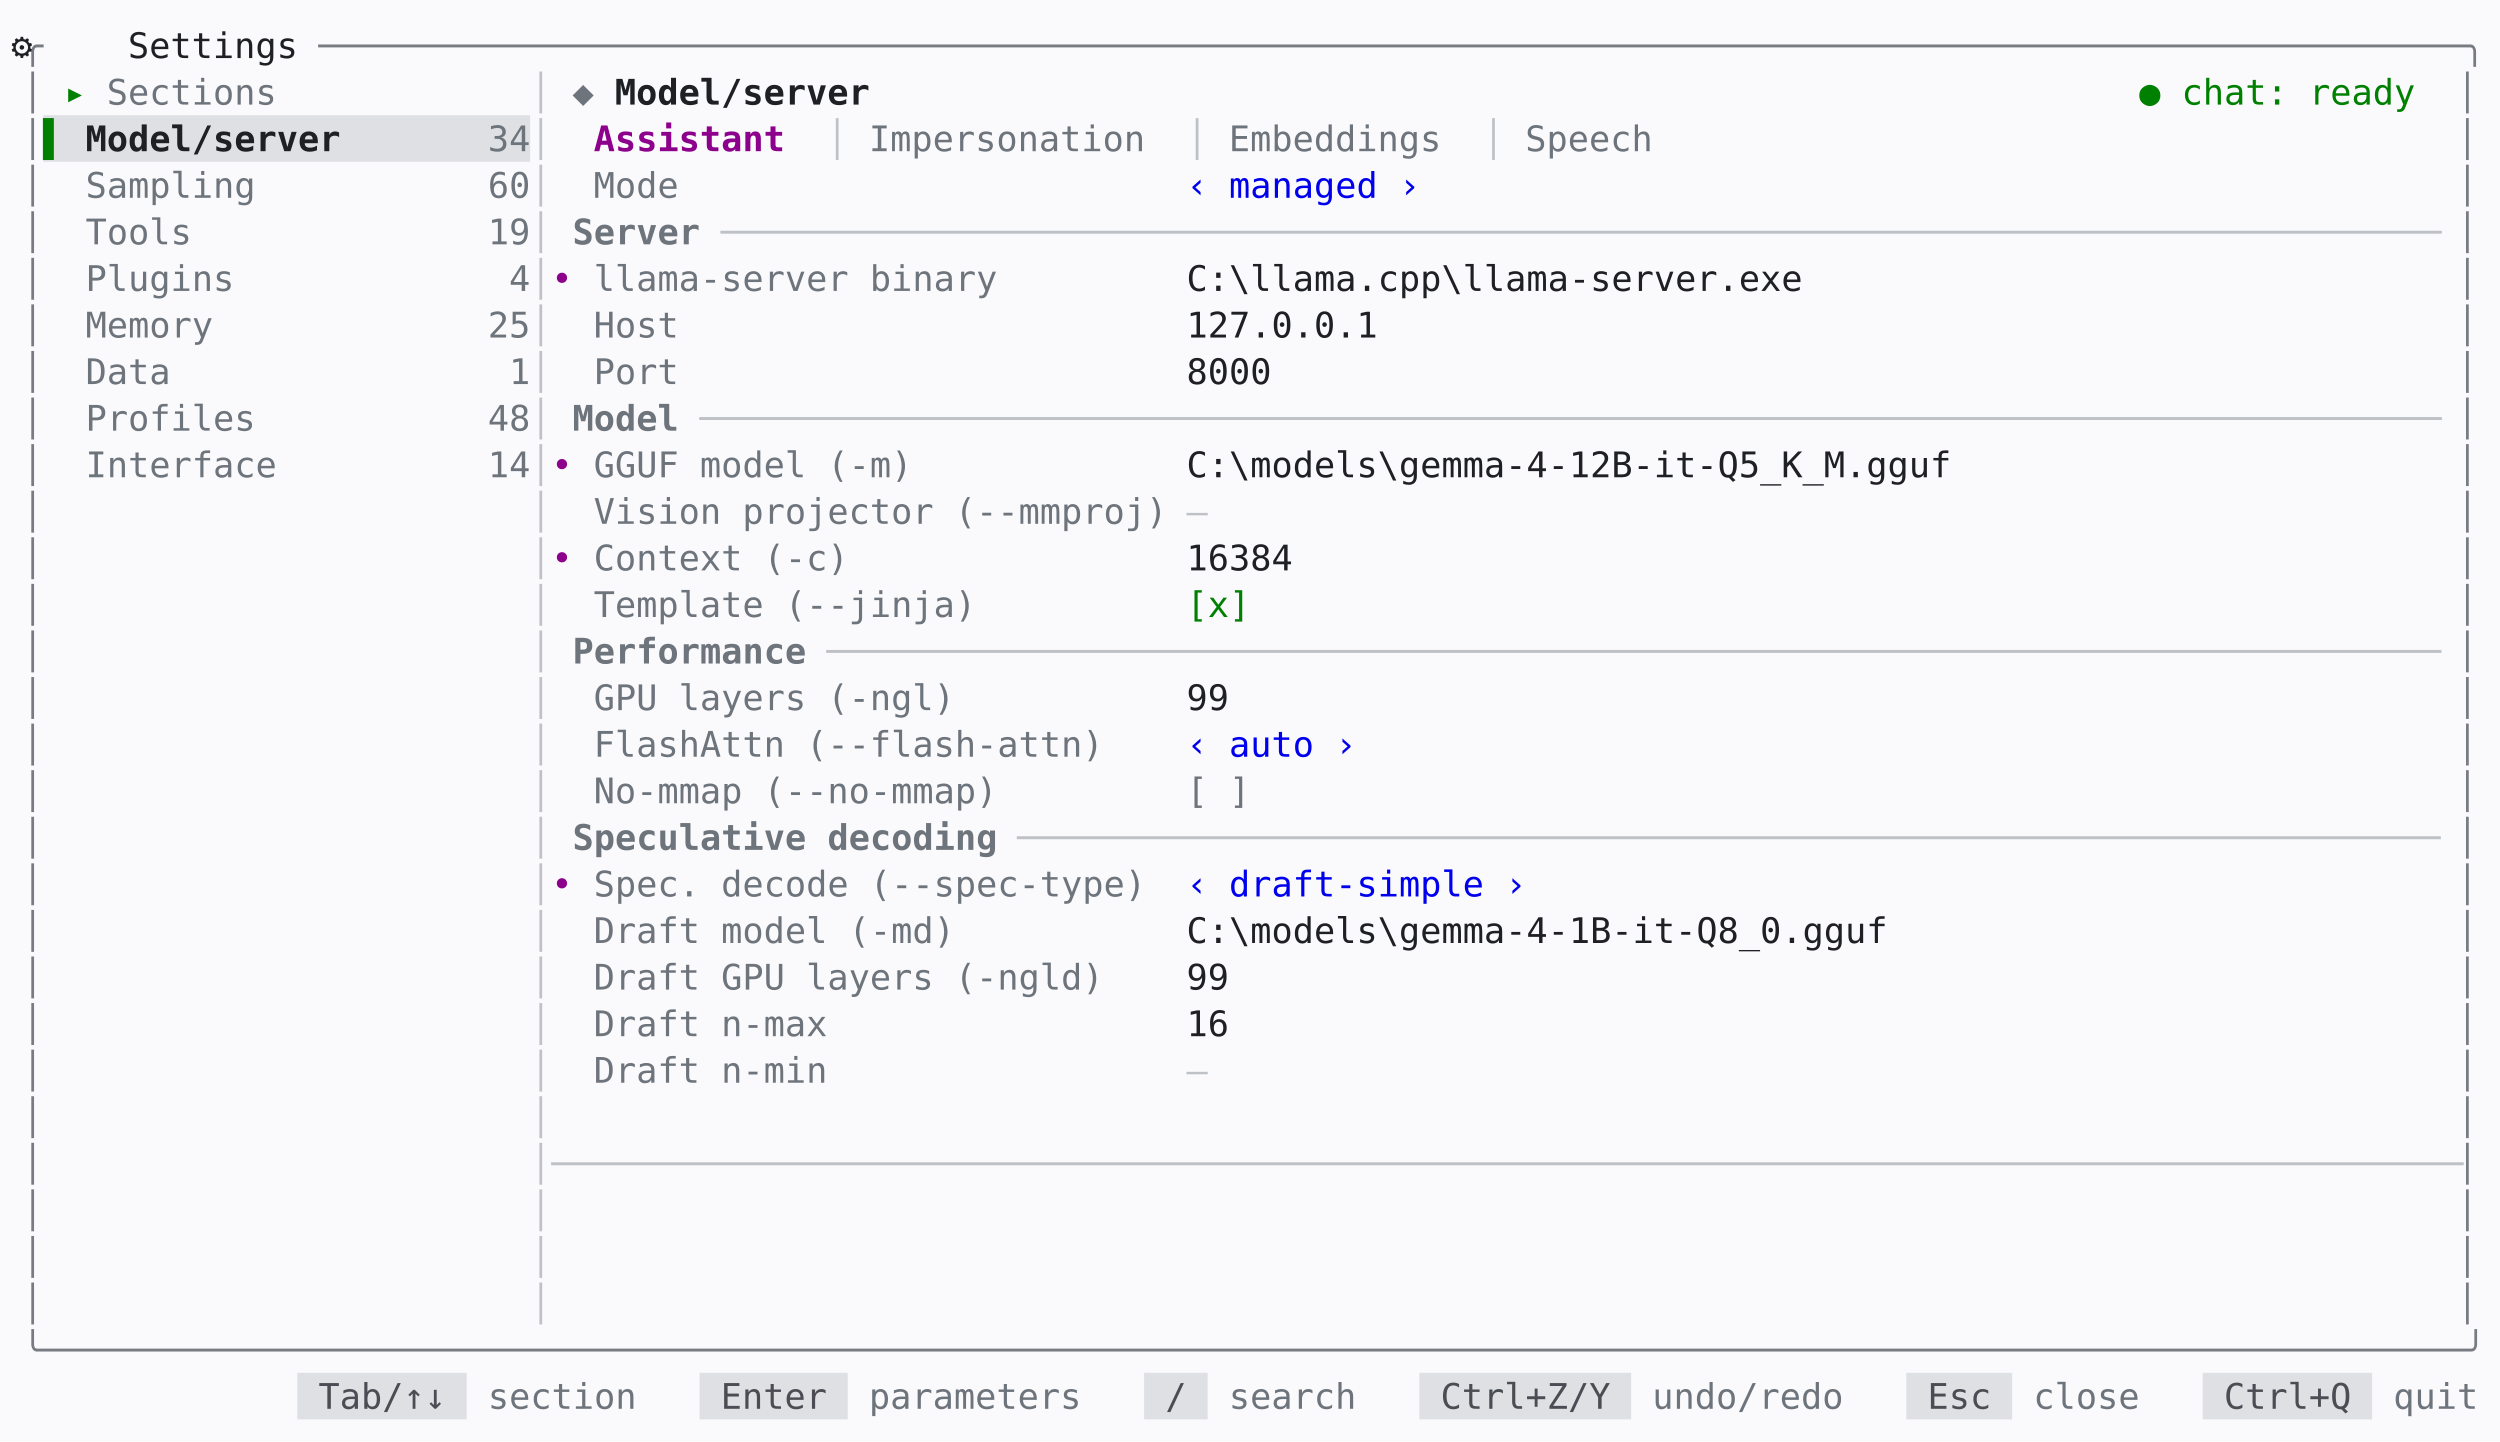
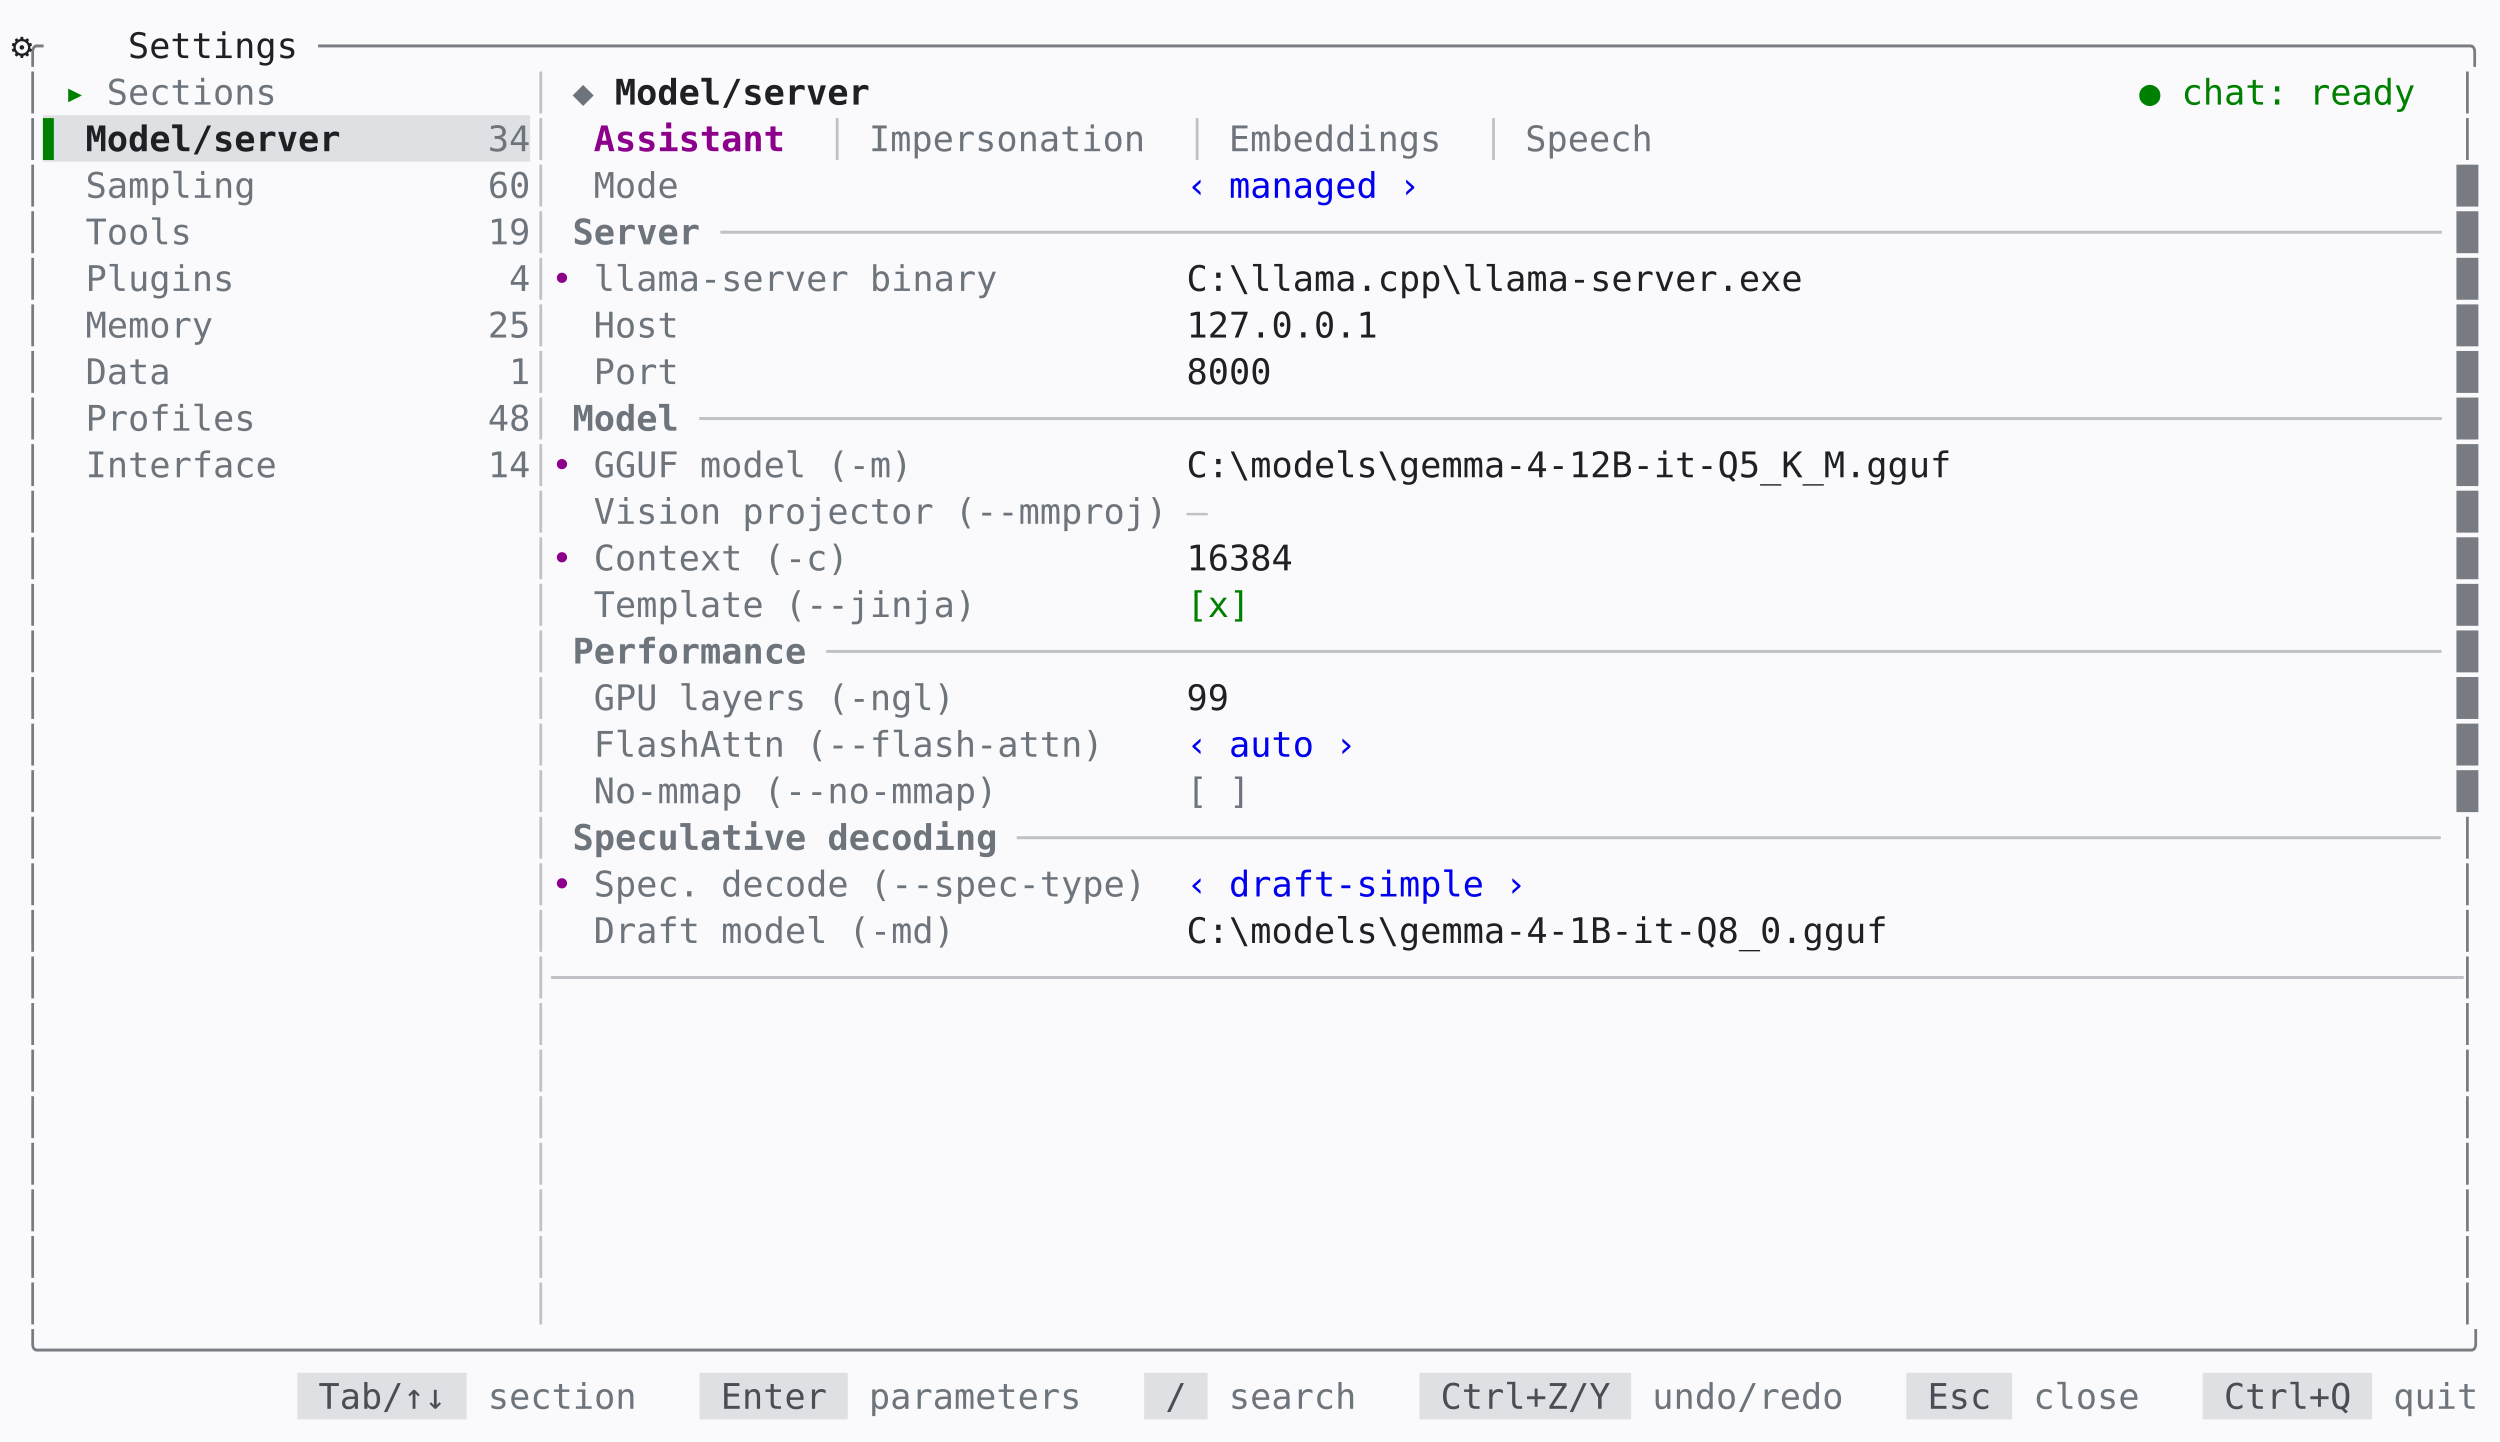
<svg xmlns="http://www.w3.org/2000/svg" id="settings-model-light-en" viewBox="0 0 1133.6 653.6" width="1133.6" height="653.6" role="img" aria-label="mindfork — the settings model screen, light theme">
  <style>
@font-face{font-family:'JetBrains Mono';src:url('/fonts/JetBrainsMono-Regular.woff2') format('woff2');font-weight:400;font-style:normal;font-display:swap}
@font-face{font-family:'JetBrains Mono';src:url('/fonts/JetBrainsMono-Bold.woff2') format('woff2');font-weight:700;font-style:normal;font-display:swap}
@font-face{font-family:'JetBrains Mono';src:url('/fonts/JetBrainsMono-Italic.woff2') format('woff2');font-weight:400;font-style:italic;font-display:swap}
#settings-model-light-en text{font:16px 'JetBrains Mono',monospace;fill:#1e2024}#settings-model-light-en .b{font-weight:700}#settings-model-light-en .i{font-style:italic}#settings-model-light-en .u{text-decoration:underline}#settings-model-light-en .st{text-decoration:line-through}#settings-model-light-en .u.st{text-decoration:underline line-through}
</style>
  <rect width="100%" height="100%" fill="#fafafc" />
  <text xml:space="preserve" y="26.32">
    <tspan x="10" fill="#787c82">╭</tspan>
    <tspan x="34" text-anchor="middle">⚙</tspan>
    <tspan x="58" textLength="86.4">Settings </tspan>
    <tspan x="144.4" textLength="979.2" fill="#787c82">─────────────────────────────────────────────────────────────────────────────────────────────────────╮</tspan>
  </text>
  <text xml:space="preserve" y="47.44">
    <tspan x="10" fill="#787c82">│</tspan>
    <tspan x="29.2" textLength="19.2" fill="#008000">▸ </tspan>
    <tspan x="48.4" textLength="86.4" fill="#6e747c">Sections </tspan>
    <tspan x="240.4" fill="#bec1c6">│</tspan>
    <tspan x="259.6" textLength="19.2" fill="#6e747c">◆ </tspan>
    <tspan x="278.8" textLength="124.8" class="b">Model/server </tspan>
    <tspan x="970" class="b" fill="#008000">●</tspan>
    <tspan x="989.2" textLength="115.2" fill="#008000">chat: ready </tspan>
    <tspan x="1114" fill="#787c82">│</tspan>
  </text>
  <rect x="19.6" y="52.24" width="220.8" height="21.12" fill="#dee0e4" />
  <text xml:space="preserve" y="68.56">
    <tspan x="10" fill="#787c82">│</tspan>
    <tspan x="19.6" textLength="19.2" fill="#008000">▌ </tspan>
    <tspan x="38.8" textLength="115.2" class="b">Model/server</tspan>
    <tspan x="221.2" textLength="19.2" fill="#6e747c">34</tspan>
    <tspan x="240.4" fill="#bec1c6">│</tspan>
    <tspan x="269.2" textLength="96" class="b" fill="#8c008c">Assistant </tspan>
    <tspan x="374.8" fill="#bec1c6">│</tspan>
    <tspan x="394" textLength="134.4" fill="#6e747c">Impersonation </tspan>
    <tspan x="538" fill="#bec1c6">│</tspan>
    <tspan x="557.2" textLength="105.6" fill="#6e747c">Embeddings </tspan>
    <tspan x="672.4" fill="#bec1c6">│</tspan>
    <tspan x="691.6" textLength="67.2" fill="#6e747c">Speech </tspan>
    <tspan x="1114" fill="#787c82">│</tspan>
  </text>
  <text xml:space="preserve" y="89.68">
    <tspan x="10" fill="#787c82">│</tspan>
    <tspan x="38.8" textLength="76.8" fill="#6e747c">Sampling</tspan>
    <tspan x="221.2" textLength="19.2" fill="#6e747c">60</tspan>
    <tspan x="240.4" fill="#bec1c6">│</tspan>
    <tspan x="269.2" textLength="38.4" fill="#6e747c">Mode</tspan>
    <tspan x="538" textLength="105.6" fill="#0000ee">‹ managed ›</tspan>
-     <tspan x="1114" fill="#787c82">│</tspan>
+     <tspan x="1114" fill="#787c82">█</tspan>
  </text>
  <text xml:space="preserve" y="110.8">
    <tspan x="10" fill="#787c82">│</tspan>
    <tspan x="38.8" textLength="48" fill="#6e747c">Tools</tspan>
    <tspan x="221.2" textLength="19.2" fill="#6e747c">19</tspan>
    <tspan x="240.4" fill="#bec1c6">│</tspan>
    <tspan x="259.6" textLength="67.2" class="b" fill="#6e747c">Server </tspan>
    <tspan x="326.8" textLength="777.6" fill="#bec1c6">─────────────────────────────────────────────────────────────────────────────────</tspan>
-     <tspan x="1114" fill="#787c82">│</tspan>
+     <tspan x="1114" fill="#787c82">█</tspan>
  </text>
  <text xml:space="preserve" y="131.92">
    <tspan x="10" fill="#787c82">│</tspan>
    <tspan x="38.8" textLength="67.2" fill="#6e747c">Plugins</tspan>
    <tspan x="230.8" fill="#6e747c">4</tspan>
    <tspan x="240.4" fill="#bec1c6">│</tspan>
    <tspan x="250" textLength="19.2" fill="#8c008c">• </tspan>
    <tspan x="269.2" textLength="182.4" fill="#6e747c">llama-server binary</tspan>
    <tspan x="538" textLength="576">C:\llama.cpp\llama-server.exe                               </tspan>
-     <tspan x="1114" fill="#787c82">│</tspan>
+     <tspan x="1114" fill="#787c82">█</tspan>
  </text>
  <text xml:space="preserve" y="153.04">
    <tspan x="10" fill="#787c82">│</tspan>
    <tspan x="38.8" textLength="57.6" fill="#6e747c">Memory</tspan>
    <tspan x="221.2" textLength="19.2" fill="#6e747c">25</tspan>
    <tspan x="240.4" fill="#bec1c6">│</tspan>
    <tspan x="269.2" textLength="38.4" fill="#6e747c">Host</tspan>
    <tspan x="538" textLength="576">127.0.0.1                                                   </tspan>
-     <tspan x="1114" fill="#787c82">│</tspan>
+     <tspan x="1114" fill="#787c82">█</tspan>
  </text>
  <text xml:space="preserve" y="174.16">
    <tspan x="10" fill="#787c82">│</tspan>
    <tspan x="38.8" textLength="38.4" fill="#6e747c">Data</tspan>
    <tspan x="230.8" fill="#6e747c">1</tspan>
    <tspan x="240.4" fill="#bec1c6">│</tspan>
    <tspan x="269.2" textLength="38.4" fill="#6e747c">Port</tspan>
    <tspan x="538" textLength="576">8000                                                        </tspan>
-     <tspan x="1114" fill="#787c82">│</tspan>
+     <tspan x="1114" fill="#787c82">█</tspan>
  </text>
  <text xml:space="preserve" y="195.28">
    <tspan x="10" fill="#787c82">│</tspan>
    <tspan x="38.8" textLength="76.8" fill="#6e747c">Profiles</tspan>
    <tspan x="221.2" textLength="19.2" fill="#6e747c">48</tspan>
    <tspan x="240.4" fill="#bec1c6">│</tspan>
    <tspan x="259.6" textLength="57.6" class="b" fill="#6e747c">Model </tspan>
    <tspan x="317.2" textLength="787.2" fill="#bec1c6">──────────────────────────────────────────────────────────────────────────────────</tspan>
-     <tspan x="1114" fill="#787c82">│</tspan>
+     <tspan x="1114" fill="#787c82">█</tspan>
  </text>
  <text xml:space="preserve" y="216.4">
    <tspan x="10" fill="#787c82">│</tspan>
    <tspan x="38.8" textLength="86.4" fill="#6e747c">Interface</tspan>
    <tspan x="221.2" textLength="19.2" fill="#6e747c">14</tspan>
    <tspan x="240.4" fill="#bec1c6">│</tspan>
    <tspan x="250" textLength="19.2" fill="#8c008c">• </tspan>
    <tspan x="269.2" textLength="144" fill="#6e747c">GGUF model (-m)</tspan>
    <tspan x="538" textLength="576">C:\models\gemma-4-12B-it-Q5_K_M.gguf                        </tspan>
-     <tspan x="1114" fill="#787c82">│</tspan>
+     <tspan x="1114" fill="#787c82">█</tspan>
  </text>
  <text xml:space="preserve" y="237.52">
    <tspan x="10" fill="#787c82">│</tspan>
    <tspan x="240.4" fill="#bec1c6">│</tspan>
    <tspan x="269.2" textLength="259.2" fill="#6e747c">Vision projector (--mmproj)</tspan>
    <tspan x="538" fill="#bec1c6">—</tspan>
-     <tspan x="1114" fill="#787c82">│</tspan>
+     <tspan x="1114" fill="#787c82">█</tspan>
  </text>
  <text xml:space="preserve" y="258.64">
    <tspan x="10" fill="#787c82">│</tspan>
    <tspan x="240.4" fill="#bec1c6">│</tspan>
    <tspan x="250" textLength="19.2" fill="#8c008c">• </tspan>
    <tspan x="269.2" textLength="115.2" fill="#6e747c">Context (-c)</tspan>
    <tspan x="538" textLength="576">16384                                                       </tspan>
-     <tspan x="1114" fill="#787c82">│</tspan>
+     <tspan x="1114" fill="#787c82">█</tspan>
  </text>
  <text xml:space="preserve" y="279.76">
    <tspan x="10" fill="#787c82">│</tspan>
    <tspan x="240.4" fill="#bec1c6">│</tspan>
    <tspan x="269.2" textLength="172.8" fill="#6e747c">Template (--jinja)</tspan>
    <tspan x="538" textLength="28.8" fill="#008000">[x]</tspan>
-     <tspan x="1114" fill="#787c82">│</tspan>
+     <tspan x="1114" fill="#787c82">█</tspan>
  </text>
  <text xml:space="preserve" y="300.88">
    <tspan x="10" fill="#787c82">│</tspan>
    <tspan x="240.4" fill="#bec1c6">│</tspan>
    <tspan x="259.6" textLength="115.2" class="b" fill="#6e747c">Performance </tspan>
    <tspan x="374.8" textLength="729.6" fill="#bec1c6">────────────────────────────────────────────────────────────────────────────</tspan>
-     <tspan x="1114" fill="#787c82">│</tspan>
+     <tspan x="1114" fill="#787c82">█</tspan>
  </text>
  <text xml:space="preserve" y="322">
    <tspan x="10" fill="#787c82">│</tspan>
    <tspan x="240.4" fill="#bec1c6">│</tspan>
    <tspan x="269.2" textLength="163.2" fill="#6e747c">GPU layers (-ngl)</tspan>
    <tspan x="538" textLength="576">99                                                          </tspan>
-     <tspan x="1114" fill="#787c82">│</tspan>
+     <tspan x="1114" fill="#787c82">█</tspan>
  </text>
  <text xml:space="preserve" y="343.12">
    <tspan x="10" fill="#787c82">│</tspan>
    <tspan x="240.4" fill="#bec1c6">│</tspan>
    <tspan x="269.2" textLength="230.4" fill="#6e747c">FlashAttn (--flash-attn)</tspan>
    <tspan x="538" textLength="76.8" fill="#0000ee">‹ auto ›</tspan>
-     <tspan x="1114" fill="#787c82">│</tspan>
+     <tspan x="1114" fill="#787c82">█</tspan>
  </text>
  <text xml:space="preserve" y="364.24">
    <tspan x="10" fill="#787c82">│</tspan>
    <tspan x="240.4" fill="#bec1c6">│</tspan>
    <tspan x="269.2" textLength="182.4" fill="#6e747c">No-mmap (--no-mmap)</tspan>
    <tspan x="538" textLength="28.8" fill="#6e747c">[ ]</tspan>
-     <tspan x="1114" fill="#787c82">│</tspan>
+     <tspan x="1114" fill="#787c82">█</tspan>
  </text>
  <text xml:space="preserve" y="385.36">
    <tspan x="10" fill="#787c82">│</tspan>
    <tspan x="240.4" fill="#bec1c6">│</tspan>
    <tspan x="259.6" textLength="201.6" class="b" fill="#6e747c">Speculative decoding </tspan>
    <tspan x="461.2" textLength="643.2" fill="#bec1c6">───────────────────────────────────────────────────────────────────</tspan>
    <tspan x="1114" fill="#787c82">│</tspan>
  </text>
  <text xml:space="preserve" y="406.48">
    <tspan x="10" fill="#787c82">│</tspan>
    <tspan x="240.4" fill="#bec1c6">│</tspan>
    <tspan x="250" textLength="19.2" fill="#8c008c">• </tspan>
    <tspan x="269.2" textLength="249.6" fill="#6e747c">Spec. decode (--spec-type)</tspan>
    <tspan x="538" textLength="153.6" fill="#0000ee">‹ draft-simple ›</tspan>
    <tspan x="1114" fill="#787c82">│</tspan>
  </text>
  <text xml:space="preserve" y="427.6">
    <tspan x="10" fill="#787c82">│</tspan>
    <tspan x="240.4" fill="#bec1c6">│</tspan>
    <tspan x="269.2" textLength="163.2" fill="#6e747c">Draft model (-md)</tspan>
    <tspan x="538" textLength="576">C:\models\gemma-4-1B-it-Q8_0.gguf                           </tspan>
    <tspan x="1114" fill="#787c82">│</tspan>
  </text>
  <text xml:space="preserve" y="448.72">
    <tspan x="10" fill="#787c82">│</tspan>
-     <tspan x="240.4" fill="#bec1c6">│</tspan>
-     <tspan x="269.2" textLength="230.4" fill="#6e747c">Draft GPU layers (-ngld)</tspan>
-     <tspan x="538" textLength="576">99                                                          </tspan>
+     <tspan x="240.4" textLength="873.6" fill="#bec1c6">│──────────────────────────────────────────────────────────────────────────────────────────</tspan>
    <tspan x="1114" fill="#787c82">│</tspan>
  </text>
  <text xml:space="preserve" y="469.84">
    <tspan x="10" fill="#787c82">│</tspan>
    <tspan x="240.4" fill="#bec1c6">│</tspan>
-     <tspan x="269.2" textLength="105.6" fill="#6e747c">Draft n-max</tspan>
-     <tspan x="538" textLength="576">16                                                          </tspan>
    <tspan x="1114" fill="#787c82">│</tspan>
  </text>
  <text xml:space="preserve" y="490.96">
    <tspan x="10" fill="#787c82">│</tspan>
    <tspan x="240.4" fill="#bec1c6">│</tspan>
-     <tspan x="269.2" textLength="105.6" fill="#6e747c">Draft n-min</tspan>
-     <tspan x="538" fill="#bec1c6">—</tspan>
    <tspan x="1114" fill="#787c82">│</tspan>
  </text>
  <text xml:space="preserve" y="512.08">
    <tspan x="10" fill="#787c82">│</tspan>
    <tspan x="240.4" fill="#bec1c6">│</tspan>
    <tspan x="1114" fill="#787c82">│</tspan>
  </text>
  <text xml:space="preserve" y="533.2">
    <tspan x="10" fill="#787c82">│</tspan>
-     <tspan x="240.4" textLength="873.6" fill="#bec1c6">│──────────────────────────────────────────────────────────────────────────────────────────</tspan>
+     <tspan x="240.4" fill="#bec1c6">│</tspan>
    <tspan x="1114" fill="#787c82">│</tspan>
  </text>
  <text xml:space="preserve" y="554.32">
    <tspan x="10" fill="#787c82">│</tspan>
    <tspan x="240.4" fill="#bec1c6">│</tspan>
    <tspan x="1114" fill="#787c82">│</tspan>
  </text>
  <text xml:space="preserve" y="575.44">
    <tspan x="10" fill="#787c82">│</tspan>
    <tspan x="240.4" fill="#bec1c6">│</tspan>
    <tspan x="1114" fill="#787c82">│</tspan>
  </text>
  <text xml:space="preserve" y="596.56">
    <tspan x="10" fill="#787c82">│</tspan>
    <tspan x="240.4" fill="#bec1c6">│</tspan>
    <tspan x="1114" fill="#787c82">│</tspan>
  </text>
  <text xml:space="preserve" y="617.68">
    <tspan x="10" textLength="1113.6" fill="#787c82">╰──────────────────────────────────────────────────────────────────────────────────────────────────────────────────╯</tspan>
  </text>
  <rect x="134.8" y="622.48" width="76.8" height="21.12" fill="#dee0e4" />
  <rect x="317.2" y="622.48" width="67.2" height="21.12" fill="#dee0e4" />
  <rect x="518.8" y="622.48" width="28.8" height="21.12" fill="#dee0e4" />
  <rect x="643.6" y="622.48" width="96" height="21.12" fill="#dee0e4" />
  <rect x="864.4" y="622.48" width="48" height="21.12" fill="#dee0e4" />
  <rect x="998.8" y="622.48" width="76.8" height="21.12" fill="#dee0e4" />
  <text xml:space="preserve" y="638.8">
    <tspan x="144.4" textLength="67.2" fill="#4a4e54">Tab/↑↓ </tspan>
    <tspan x="221.2" textLength="67.2" fill="#6e747c">section</tspan>
    <tspan x="326.8" textLength="57.6" fill="#4a4e54">Enter </tspan>
    <tspan x="394" textLength="96" fill="#6e747c">parameters</tspan>
    <tspan x="528.4" textLength="19.2" fill="#4a4e54">/ </tspan>
    <tspan x="557.2" textLength="57.6" fill="#6e747c">search</tspan>
    <tspan x="653.2" textLength="86.4" fill="#4a4e54">Ctrl+Z/Y </tspan>
    <tspan x="749.2" textLength="86.4" fill="#6e747c">undo/redo</tspan>
    <tspan x="874" textLength="38.4" fill="#4a4e54">Esc </tspan>
    <tspan x="922" textLength="48" fill="#6e747c">close</tspan>
    <tspan x="1008.4" textLength="67.2" fill="#4a4e54">Ctrl+Q </tspan>
    <tspan x="1085.2" textLength="38.4" fill="#6e747c">quit</tspan>
  </text>
</svg>
